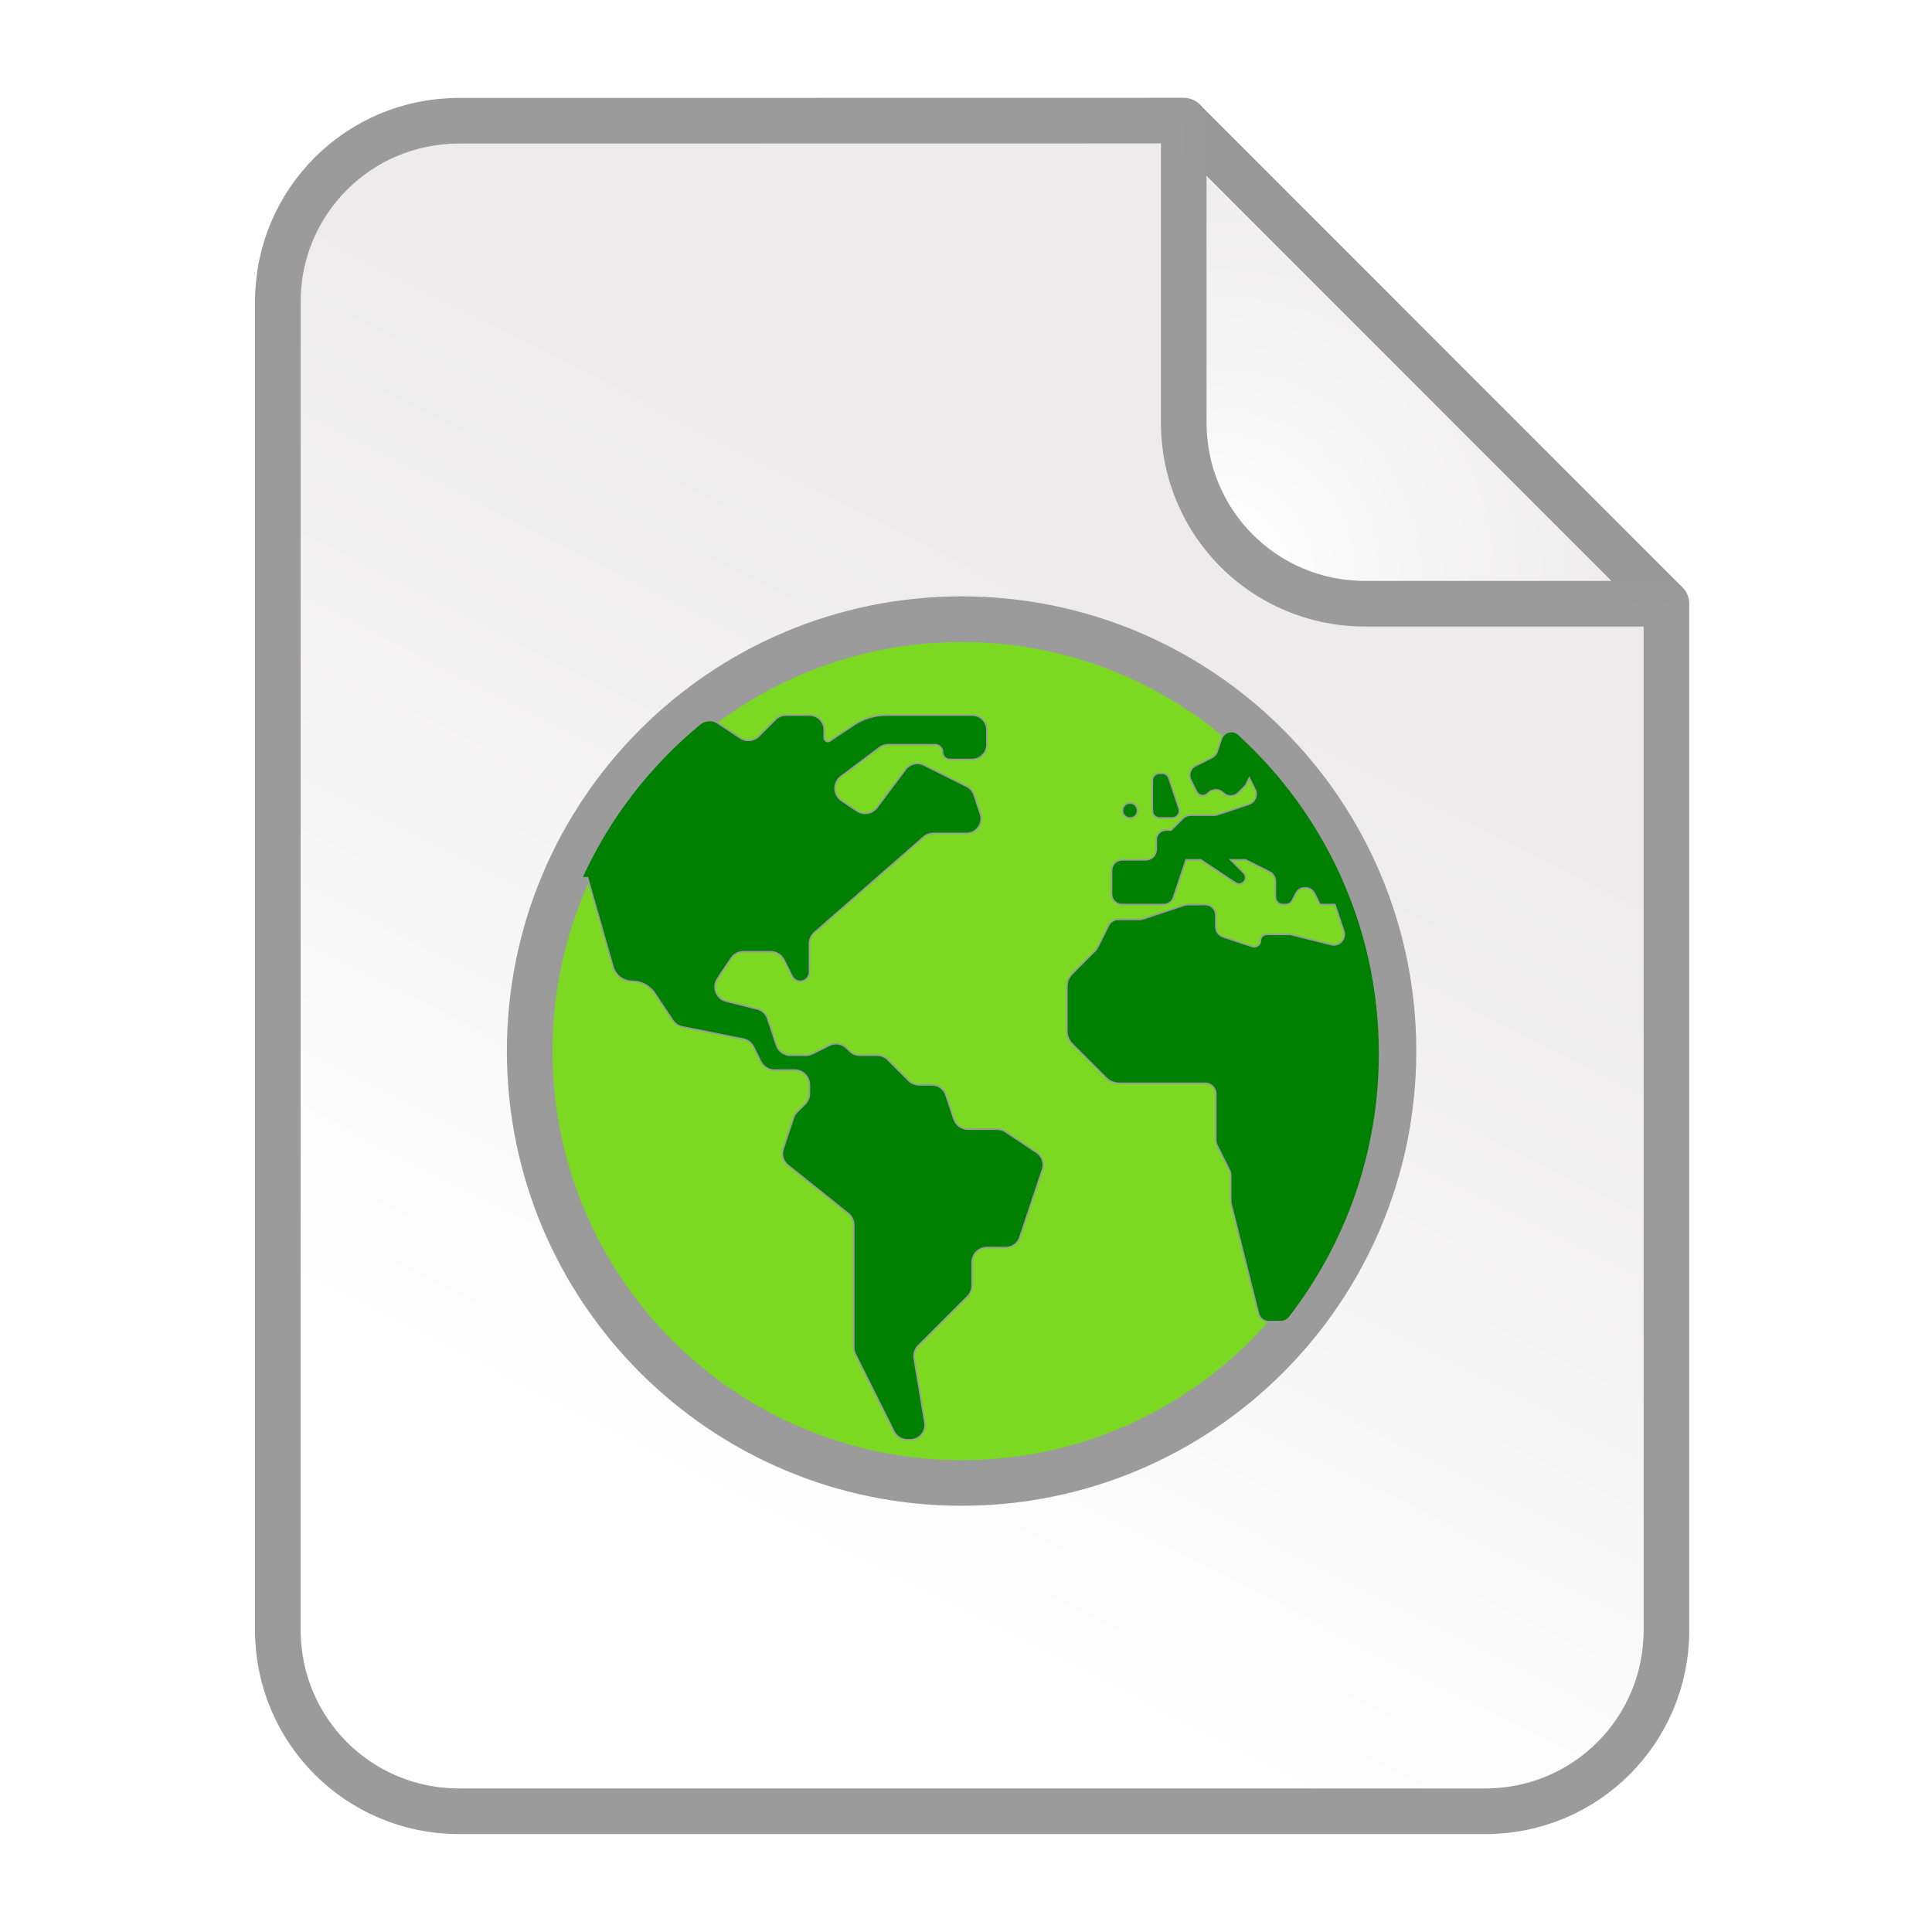
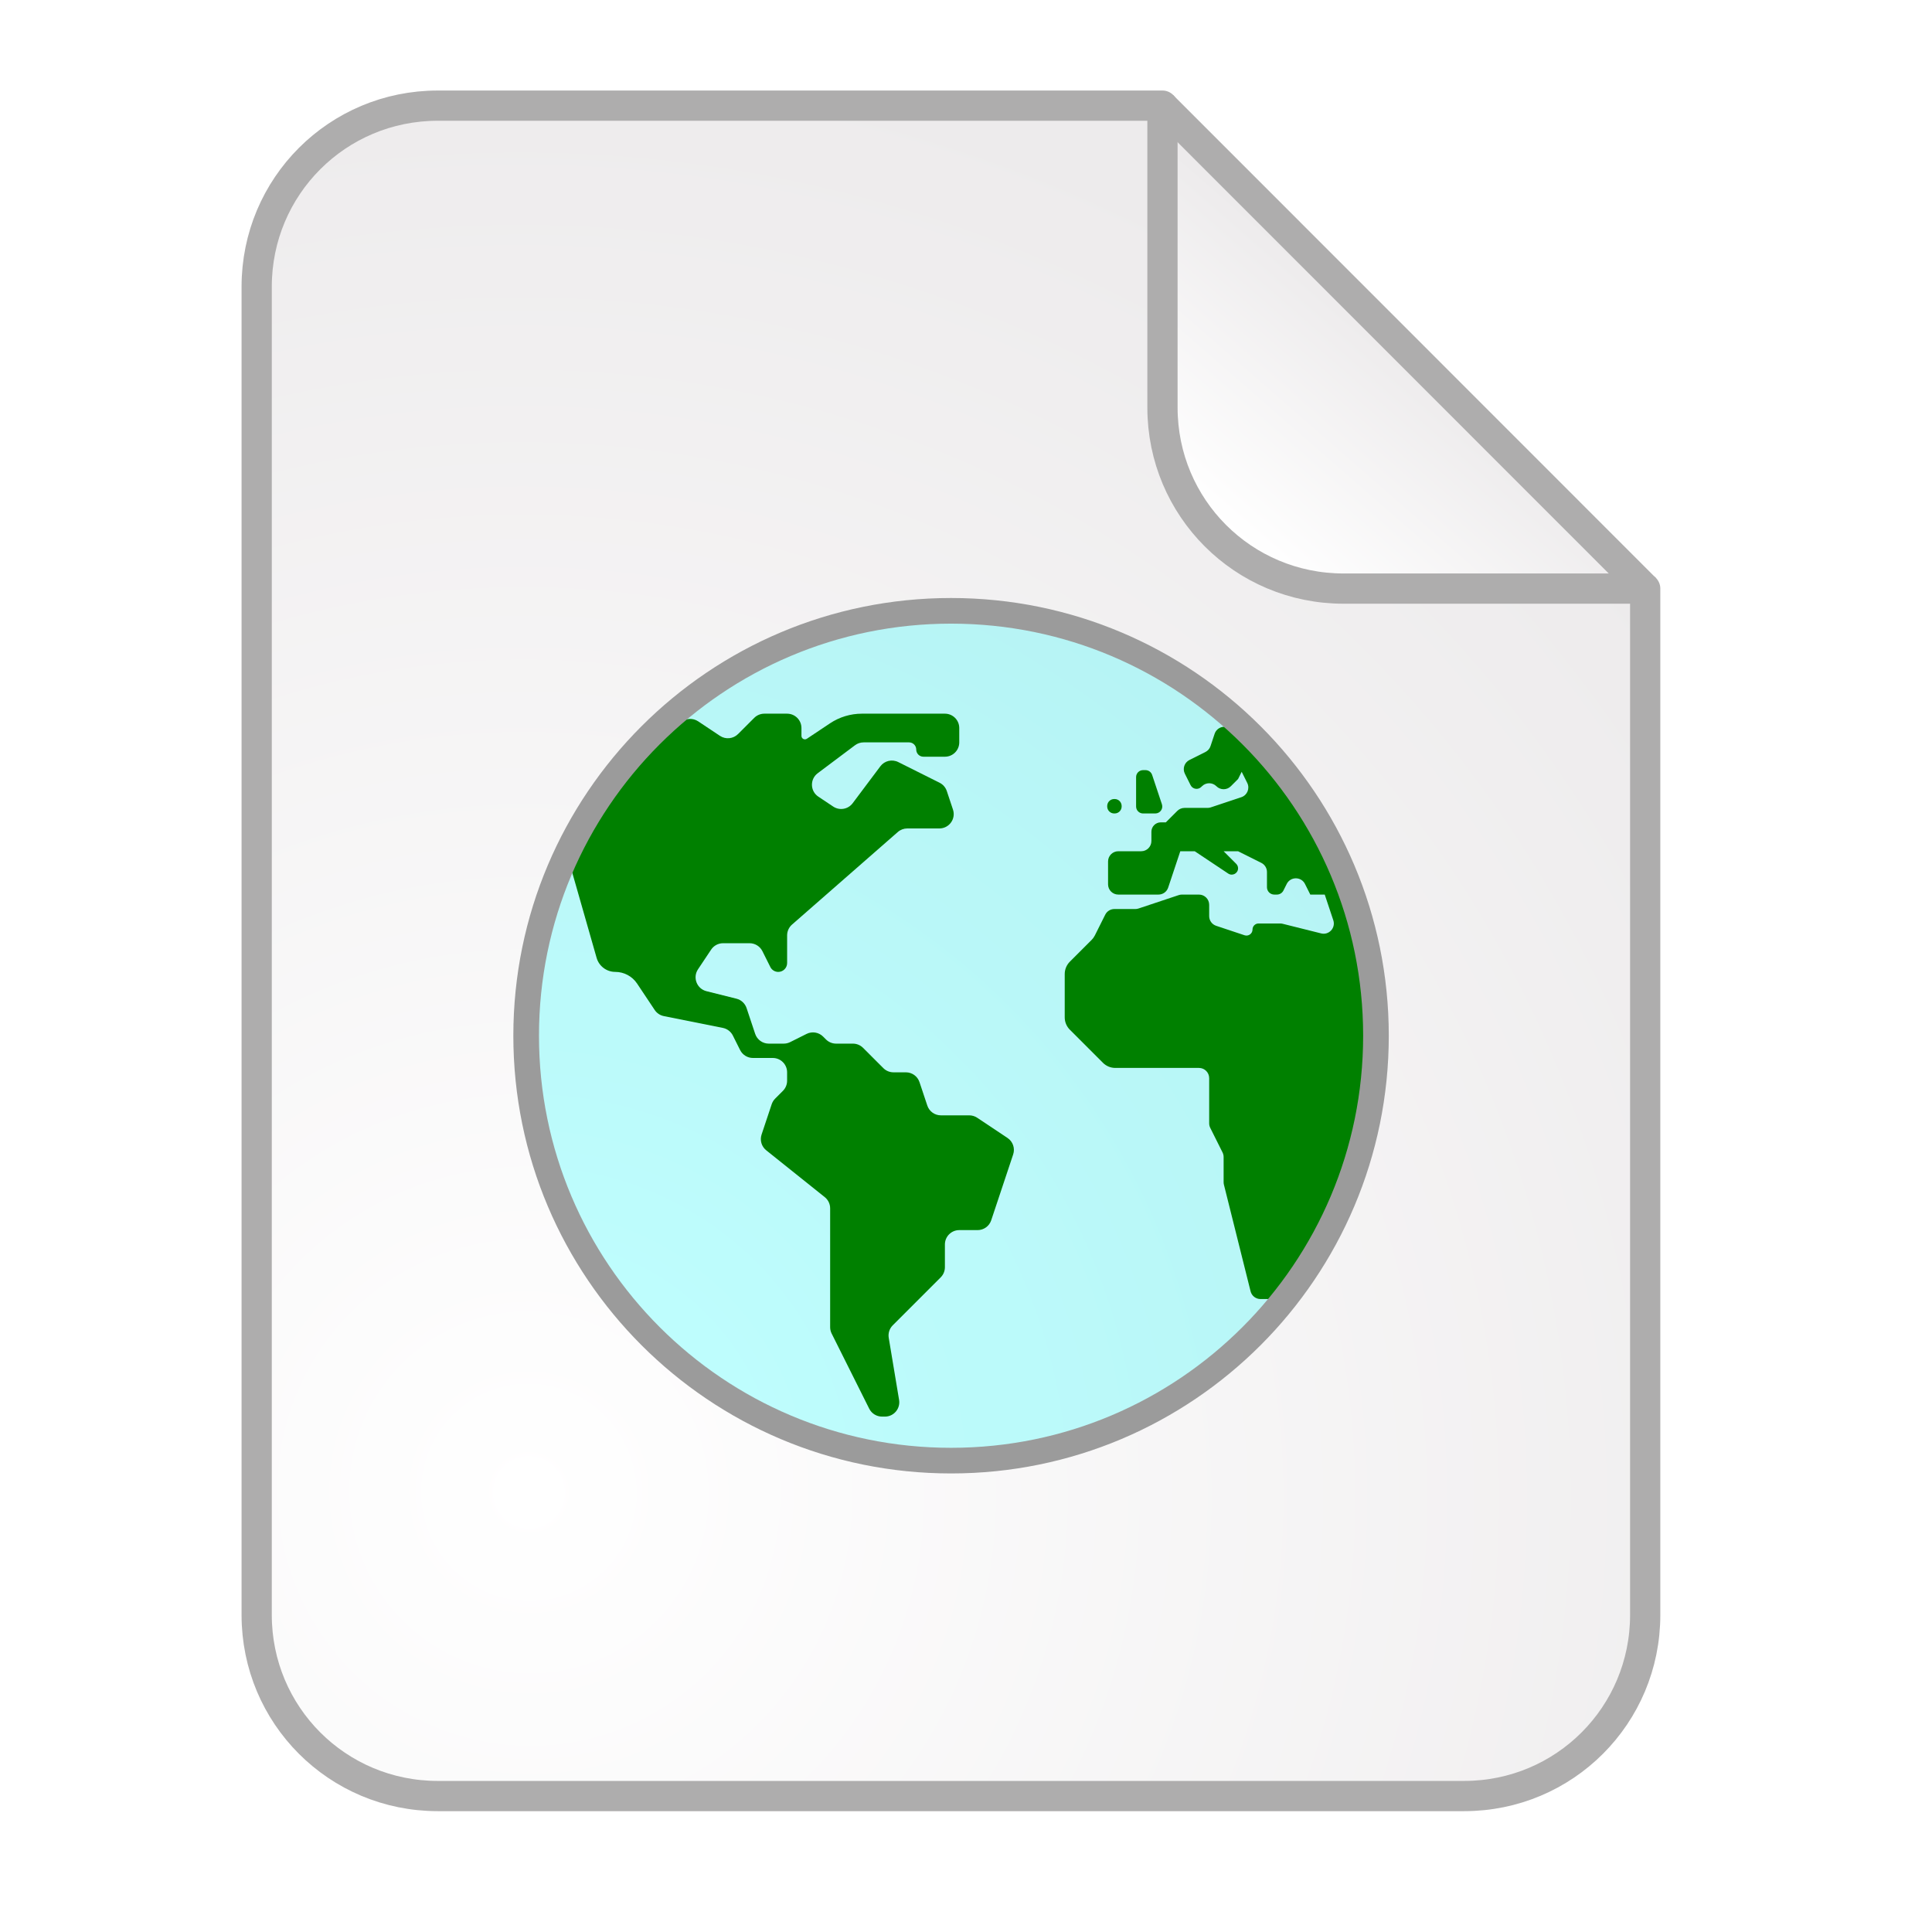
<svg xmlns="http://www.w3.org/2000/svg" xmlns:xlink="http://www.w3.org/1999/xlink" width="128" height="128" viewBox="0 0 33.867 33.867" version="1.1" id="svg2634">
  <defs id="defs2628">
-     <linearGradient id="linearGradient5326">
-       <stop style="stop-color:#ffffff;stop-opacity:1" offset="0" id="stop5322" />
-       <stop style="stop-color:#ccccff;stop-opacity:0.501" offset="1" id="stop5324" />
-     </linearGradient>
    <linearGradient id="linearGradient15413">
      <stop id="stop15409" offset="0" style="stop-color:#ffffff;stop-opacity:1" />
      <stop id="stop15411" offset="1" style="stop-color:#ecf6ff;stop-opacity:1" />
    </linearGradient>
    <linearGradient gradientTransform="matrix(0.2645833,0,0,0.2645833,83.1508,137.5565)" xlink:href="#linearGradient6044" id="linearGradient6056" x1="82" y1="30" x2="-68.742" y2="262.239" gradientUnits="userSpaceOnUse" />
    <linearGradient id="linearGradient6044">
      <stop style="stop-color:#ffffff;stop-opacity:1" offset="0" id="stop6040" />
      <stop style="stop-color:#c9e4ff;stop-opacity:1" offset="1" id="stop6042" />
    </linearGradient>
-     <linearGradient xlink:href="#linearGradient6044" id="linearGradient68" gradientUnits="userSpaceOnUse" gradientTransform="matrix(0.2750733,0,0,0.2750733,109.6321,133.8365)" x1="82" y1="30" x2="-68.742" y2="262.239" />
    <linearGradient xlink:href="#linearGradient6044" id="linearGradient918" gradientUnits="userSpaceOnUse" gradientTransform="matrix(0.2750733,0,0,0.2750733,109.6321,133.8365)" x1="82" y1="30" x2="-68.742" y2="262.239" />
    <linearGradient xlink:href="#linearGradient15413" id="linearGradient15407" x1="95.028" y1="84.356" x2="71.876" y2="113.655" gradientUnits="userSpaceOnUse" />
-     <radialGradient xlink:href="#linearGradient5326" id="radialGradient4239" gradientUnits="userSpaceOnUse" gradientTransform="matrix(1.938601,-0.4124931,0.4162354,1.956188,-7.538052,-235.8983)" cx="18.282" cy="111.009" fx="18.282" fy="111.009" r="6.35" />
+     <radialGradient xlink:href="#linearGradient3178" id="radialGradient4239" gradientUnits="userSpaceOnUse" gradientTransform="matrix(1.938601,-0.4124931,0.4162354,1.956188,-7.538052,-235.8983)" cx="18.282" cy="111.009" fx="18.282" fy="111.009" r="6.35" />
+     <linearGradient xlink:href="#linearGradient3178" id="linearGradient5179" x1="80.318" y1="-34.653" x2="81.78" y2="-36.33" gradientUnits="userSpaceOnUse" />
+     <linearGradient xlink:href="#linearGradient15413" id="linearGradient977" gradientUnits="userSpaceOnUse" x1="123.291" y1="141.457" x2="140.7" y2="141.457" />
    <linearGradient id="linearGradient1040">
      <stop id="stop1036" offset="0" style="stop-color:#ffdd9c;stop-opacity:1" />
      <stop id="stop1038" offset="1" style="stop-color:#ffff9c;stop-opacity:1" />
    </linearGradient>
-     <linearGradient id="linearGradient2285">
-       <stop id="stop2281" style="stop-color:#999999;stop-opacity:0.98" offset="0" />
-       <stop id="stop2283" style="stop-color:#666666;stop-opacity:1" offset="1" />
-     </linearGradient>
-     <linearGradient id="linearGradient2279">
-       <stop offset="0" style="stop-color:#ffffff;stop-opacity:1" id="stop2275" />
-       <stop offset="1" style="stop-color:#1a1a1a;stop-opacity:1" id="stop2277" />
-     </linearGradient>
-     <radialGradient r="2.038" fy="82.473" fx="24.122" cy="82.473" cx="24.122" gradientTransform="matrix(1.862228,-0.1366137,0.1372704,1.87118,-4.073895,-131.5232)" gradientUnits="userSpaceOnUse" id="radialGradient1813" xlink:href="#linearGradient3178" />
-     <linearGradient y2="141.457" x2="140.7" y1="141.457" x1="123.291" gradientUnits="userSpaceOnUse" id="linearGradient1817" xlink:href="#linearGradient1040" />
-     <linearGradient gradientTransform="translate(88.61608,50.9507)" xlink:href="#linearGradient15413" id="linearGradient15544" gradientUnits="userSpaceOnUse" x1="95.028" y1="84.356" x2="71.876" y2="113.655" />
-     <linearGradient gradientUnits="userSpaceOnUse" y2="-33.78" x2="79.769" y1="-26.118" x1="75.865" id="linearGradient2853" xlink:href="#linearGradient3178" gradientTransform="matrix(4.992782,0,0,4.992782,-365.1746,168.9548)" />
+     <linearGradient xlink:href="#linearGradient1040" id="linearGradient972" x1="86.244" y1="-46.876" x2="89.258" y2="-53.727" gradientUnits="userSpaceOnUse" gradientTransform="matrix(0.6641745,0,0,0.6641745,16.70847,2.20906)" />
+     <radialGradient xlink:href="#linearGradient15413" id="radialGradient36302-7" cx="91.077" cy="-48.847" fx="91.077" fy="-48.847" r="6.346" gradientUnits="userSpaceOnUse" gradientTransform="matrix(0.5715326,0,0,0.5715326,25.78242,-2.628257)" />
    <linearGradient id="linearGradient3178">
      <stop style="stop-color:#ffffff;stop-opacity:1" offset="0" id="stop3174" />
      <stop style="stop-color:#edebec;stop-opacity:1" offset="1" id="stop3176" />
    </linearGradient>
-     <radialGradient r="2.038" fy="82.473" fx="24.122" cy="82.473" cx="24.122" gradientTransform="matrix(1.862228,-0.1366137,0.1372704,1.87118,26.29872,-185.4982)" gradientUnits="userSpaceOnUse" id="radialGradient2903" xlink:href="#linearGradient3178" />
-     <linearGradient y2="-33.78" x2="79.769" y1="-26.118" x1="75.865" gradientTransform="translate(2.591364,-5.5920936e-6)" gradientUnits="userSpaceOnUse" id="linearGradient2905" xlink:href="#linearGradient3178" />
-     <linearGradient gradientTransform="matrix(0.4654813,0,0,0.4654156,455.2389,-76.64064)" gradientUnits="userSpaceOnUse" xlink:href="#linearGradient8385" id="linearGradient3002" y2="413.045" x2="-666.116" y1="525.908" x1="-553.27" />
-     <linearGradient id="linearGradient8385">
-       <stop offset="0" style="stop-color:#999999;stop-opacity:1" id="stop8387" />
-       <stop offset="1" style="stop-color:#999999;stop-opacity:1" id="stop8389" />
+     <linearGradient id="linearGradient8385-3">
+       <stop id="stop8387-0" style="stop-color:#000000;stop-opacity:1" offset="0" />
+       <stop id="stop8389-4" style="stop-color:#ffffff;stop-opacity:1" offset="1" />
    </linearGradient>
-     <linearGradient gradientTransform="matrix(0.4654813,0,0,0.4654156,455.2389,-76.64064)" gradientUnits="userSpaceOnUse" xlink:href="#linearGradient830" id="linearGradient3005" y2="525.908" x2="-553.27" y1="413.045" x1="-666.117" />
-     <linearGradient id="linearGradient830">
-       <stop id="stop826" style="stop-color:#ffffff;stop-opacity:1" offset="0" />
-       <stop id="stop828" style="stop-color:#666666;stop-opacity:1" offset="1" />
+     <linearGradient x1="-553.27" y1="525.908" x2="-666.116" y2="413.045" id="linearGradient3002-4-0" xlink:href="#linearGradient8385-3" gradientUnits="userSpaceOnUse" gradientTransform="matrix(0.99884,0,0,0.998699,689.0077,-388.8438)" />
+     <linearGradient id="linearGradient1462">
+       <stop id="stop1458" style="stop-color:#000000;stop-opacity:1" offset="0" />
+       <stop id="stop1460" style="stop-color:#000000;stop-opacity:1" offset="1" />
    </linearGradient>
-     <linearGradient gradientTransform="matrix(0.1539054,0,0,0.1538837,124.1766,29.81841)" gradientUnits="userSpaceOnUse" xlink:href="#linearGradient2279" id="linearGradient3005-1" y2="525.908" x2="-553.27" y1="413.045" x1="-666.117" />
-     <linearGradient gradientTransform="matrix(0.1539054,0,0,0.1538837,124.1766,29.81841)" gradientUnits="userSpaceOnUse" xlink:href="#linearGradient2285" id="linearGradient3002-8" y2="413.045" x2="-666.116" y1="525.908" x1="-553.27" />
-     <linearGradient id="linearGradient8385-3">
-       <stop offset="0" style="stop-color:#000000;stop-opacity:1" id="stop8387-0" />
-       <stop offset="1" style="stop-color:#ffffff;stop-opacity:1" id="stop8389-4" />
+     <linearGradient y2="141.457" x2="140.7" y1="141.457" x1="123.291" gradientUnits="userSpaceOnUse" id="linearGradient4237" xlink:href="#linearGradient1808-2" />
+     <linearGradient id="linearGradient1808-2">
+       <stop style="stop-color:#ffffff;stop-opacity:1" offset="0" id="stop1804-5" />
+       <stop style="stop-color:#ccccff;stop-opacity:0.51" offset="1" id="stop1806-4" />
    </linearGradient>
-     <linearGradient gradientTransform="matrix(0.99884,0,0,0.998699,689.0077,-388.8438)" gradientUnits="userSpaceOnUse" xlink:href="#linearGradient8385-3" id="linearGradient3002-4" y2="413.045" x2="-666.116" y1="525.908" x1="-553.27" />
-     <linearGradient xlink:href="#linearGradient1040" id="linearGradient36335" x1="86.244" y1="-46.876" x2="89.258" y2="-53.727" gradientUnits="userSpaceOnUse" />
+     <radialGradient gradientTransform="matrix(0.5715326,0,0,0.5715326,25.78242,-2.628257)" gradientUnits="userSpaceOnUse" r="6.346" fy="-48.847" fx="91.077" cy="-48.847" cx="91.077" id="radialGradient36302-7-6" xlink:href="#linearGradient15413" />
+     <linearGradient gradientTransform="matrix(0.99884,0,0,0.998699,689.0077,-388.8438)" gradientUnits="userSpaceOnUse" xlink:href="#linearGradient1462" id="linearGradient3002-4-0-0" y2="413.045" x2="-666.116" y1="525.908" x1="-553.27" />
+     <radialGradient gradientTransform="matrix(0.5715326,0,0,0.5715326,25.78242,-2.628257)" gradientUnits="userSpaceOnUse" r="6.346" fy="-48.847" fx="91.077" cy="-48.847" cx="91.077" id="radialGradient36302-7-7" xlink:href="#linearGradient15413" />
+     <radialGradient gradientUnits="userSpaceOnUse" r="6.346" fy="-48.847" fx="91.077" cy="-48.847" cx="91.077" id="radialGradient36302" xlink:href="#linearGradient15413" gradientTransform="matrix(0.5539086,0,0,0.5539086,27.38757,-3.489144)" />
+     <radialGradient gradientTransform="matrix(0.5715326,0,0,0.5715326,25.78242,-2.628257)" gradientUnits="userSpaceOnUse" r="6.346" fy="-48.847" fx="91.077" cy="-48.847" cx="91.077" id="radialGradient36302-7-3" xlink:href="#linearGradient15413" />
+     <radialGradient r="6.346" fy="-48.847" fx="91.077" cy="-48.847" cx="91.077" gradientTransform="matrix(0.5715326,0,0,0.5715326,30.11848,-1.746015)" gradientUnits="userSpaceOnUse" id="radialGradient1055-4" xlink:href="#linearGradient15413" />
+     <radialGradient gradientTransform="matrix(0.5715326,0,0,0.5715326,25.78242,-2.628257)" gradientUnits="userSpaceOnUse" r="6.346" fy="-48.847" fx="91.077" cy="-48.847" cx="91.077" id="radialGradient36302-7-4" xlink:href="#linearGradient15413" />
+     <radialGradient xlink:href="#linearGradient15413" id="radialGradient36302-7-6-6" cx="91.077" cy="-48.847" fx="91.077" fy="-48.847" r="6.346" gradientUnits="userSpaceOnUse" gradientTransform="matrix(0.5715326,0,0,0.5715326,25.78242,-2.628257)" />
+     <radialGradient xlink:href="#linearGradient15413" id="radialGradient36302-7-7-6" cx="91.077" cy="-48.847" fx="91.077" fy="-48.847" r="6.346" gradientUnits="userSpaceOnUse" gradientTransform="matrix(0.5715326,0,0,0.5715326,25.78242,-2.628257)" />
+     <radialGradient gradientTransform="matrix(0.5539086,0,0,0.5539086,27.38757,-3.489144)" xlink:href="#linearGradient15413" id="radialGradient36302-2" cx="91.077" cy="-48.847" fx="91.077" fy="-48.847" r="6.346" gradientUnits="userSpaceOnUse" />
+     <radialGradient gradientTransform="matrix(0.5715326,0,0,0.5715326,25.78242,-2.628257)" gradientUnits="userSpaceOnUse" r="6.346" fy="-48.847" fx="91.077" cy="-48.847" cx="91.077" id="radialGradient36302-7-9" xlink:href="#linearGradient15413" />
+     <radialGradient gradientTransform="matrix(0.5715326,0,0,0.5715326,25.78242,-2.628257)" gradientUnits="userSpaceOnUse" r="6.346" fy="-48.847" fx="91.077" cy="-48.847" cx="91.077" id="radialGradient36302-7-1" xlink:href="#linearGradient15413" />
+     <linearGradient xlink:href="#linearGradient1373" id="linearGradient1403" gradientUnits="userSpaceOnUse" gradientTransform="matrix(0.02378999,-0.00245374,0.00245374,0.02378999,47.71954,-31.21626)" x1="1142.588" y1="62.713" x2="1280.895" y2="200.874" />
+     <linearGradient id="linearGradient1373">
+       <stop style="stop-color:#343434;stop-opacity:1" offset="0" id="stop1369" />
+       <stop style="stop-color:#4d4d4d;stop-opacity:1" offset="1" id="stop1371" />
+     </linearGradient>
+     <linearGradient xlink:href="#linearGradient4663-8-4" id="linearGradient1405" gradientUnits="userSpaceOnUse" x1="1327.594" y1="230.862" x2="1324.91" y2="89.862" gradientTransform="matrix(2.6597682e-4,0.02391472,0.02391472,-2.6597682e-4,73.58915,-60.38333)" />
+     <linearGradient id="linearGradient4663-8-4">
+       <stop id="stop4665-6-3" style="stop-color:#5596ea;stop-opacity:1" offset="0" />
+       <stop id="stop4667-8-0" style="stop-color:#5596ea;stop-opacity:0" offset="1" />
+     </linearGradient>
+     <radialGradient gradientTransform="matrix(0.5598317,0,0,0.5598317,26.77498,-3.126685)" gradientUnits="userSpaceOnUse" r="6.346" fy="-48.847" fx="91.077" cy="-48.847" cx="91.077" id="radialGradient36302-7-0" xlink:href="#linearGradient15413" />
+     <radialGradient gradientTransform="matrix(0.5715326,0,0,0.5715326,25.78242,-2.628257)" gradientUnits="userSpaceOnUse" r="6.346" fy="-48.847" fx="91.077" cy="-48.847" cx="91.077" id="radialGradient36302-7-71" xlink:href="#linearGradient15413" />
+     <radialGradient gradientTransform="matrix(0.5715326,0,0,0.5715326,25.78242,-2.628257)" gradientUnits="userSpaceOnUse" r="6.346" fy="-48.847" fx="91.077" cy="-48.847" cx="91.077" id="radialGradient36302-7-60" xlink:href="#linearGradient15413" />
  </defs>
  <g id="layer1" transform="translate(-82.55,-136.1333)">
    <g id="g849">
      <g id="g4250" transform="matrix(2,0,0,2,-56.03907,215.1337)">
-         <g transform="matrix(0.5,0,0,0.5,25.42817,-107.5668)" id="layer1-16">
-           <g id="g849-6">
-             <g transform="matrix(2,0,0,2,-56.03907,215.1337)" id="g4250-2">
-               <text xml:space="preserve" style="font-style:normal;font-weight:normal;font-size:5.292px;line-height:1.25;font-family:sans-serif;letter-spacing:0px;word-spacing:0px;fill:#000000;fill-opacity:1;stroke:none;stroke-width:0.264;stroke-miterlimit:4;stroke-dasharray:none;stroke-opacity:1" x="79.209" y="-31.665" id="text905">
-                 <tspan id="tspan903" x="79.209" y="-27.157" style="stroke-width:0.264" />
-               </text>
-               <path style="opacity:1;fill:url(#radialGradient2903);fill-opacity:1;stroke:none;stroke-width:0.529;stroke-linecap:round;stroke-linejoin:round;stroke-miterlimit:4;stroke-dasharray:none;stroke-opacity:1" d="m 86.337,-34.209 -4.077,-4.078 v 2.491 c 0,0.879 0.708,1.587 1.588,1.587 z" id="path1768" />
-               <path transform="matrix(0.2645833,0,0,0.2645833,49.45272,-73.75221)" style="fill:url(#linearGradient1817);fill-opacity:1;stroke:#989899;stroke-width:1.512;stroke-linecap:butt;stroke-linejoin:miter;stroke-miterlimit:4;stroke-dasharray:none;stroke-opacity:1" d="m 123.999,133.456 c 5.372,5.374 10.663,10.667 15.994,16" id="path1809" />
-               <path id="path4200-1" d="m 75.909,-38.442 c -0.879,0 -1.588,0.708 -1.588,1.587 v 11.642 c 0,0.879 0.708,1.588 1.588,1.588 h 8.996 c 0.879,0 1.587,-0.708 1.587,-1.588 v -8.996 h -2.644 c -0.879,0 -1.587,-0.708 -1.587,-1.588 v -2.646 z" style="opacity:1;fill:url(#linearGradient2905);fill-opacity:1;stroke:#999999;stroke-width:0.4;stroke-linecap:round;stroke-linejoin:round;stroke-miterlimit:4;stroke-dasharray:none;stroke-opacity:0.98" />
-               <g style="stroke-width:1.409;stroke-miterlimit:4;stroke-dasharray:none" transform="matrix(0.9937261,0,0,0.9937261,9.015915,-53.01304)" id="g1114" />
-               <g transform="matrix(0.5,0,0,0.5,28.01954,-107.5669)" id="layer1-16-4" style="stroke-width:0.8;stroke-miterlimit:4;stroke-dasharray:none" />
-               <g id="g1634" transform="matrix(0.01600898,0,0,0.01600898,62.09535,-20.62385)" style="fill:#338000;fill-opacity:1;stroke:#9b9b9b;stroke-width:0.853;stroke-miterlimit:4;stroke-dasharray:none;stroke-opacity:1">
-                 <g id="g1632" transform="matrix(1.164578,0,0,1.164578,838.3496,-898.9645)" style="fill:#338000;fill-opacity:1;stroke:#9b9b9b;stroke-width:0.733;stroke-miterlimit:4;stroke-dasharray:none;stroke-opacity:1">
-                   <circle style="fill:#7bd921;fill-opacity:1;stroke:#9b9b9b;stroke-width:21.455;stroke-miterlimit:4;stroke-dasharray:none;stroke-opacity:1" cx="1283.828" cy="-643.051" r="203.034" id="circle1622" transform="translate(-1026.505,896.6199)" />
-                   <path style="fill:#008000;fill-opacity:1;stroke:#9b9b9b;stroke-width:0.733;stroke-miterlimit:4;stroke-dasharray:none;stroke-opacity:1" d="m 354.787,125.291 4.745,14.236 c 0.73,2.191 -0.9,4.454 -3.21,4.454 h -5.923 c -1.869,0 -3.384,-1.515 -3.384,-3.384 V 126.36 c 0,-1.869 1.515,-3.384 3.384,-3.384 h 1.178 c 1.457,0.001 2.75,0.934 3.21,2.315 z" id="path1624" />
-                   <path style="fill:#008000;fill-opacity:1;stroke:#9b9b9b;stroke-width:0.733;stroke-miterlimit:4;stroke-dasharray:none;stroke-opacity:1" d="m 340.014,140.364 v 0.233 c 0,1.869 -1.515,3.384 -3.384,3.384 h -0.233 c -1.869,0 -3.384,-1.515 -3.384,-3.384 v -0.233 c 0,-1.869 1.515,-3.384 3.384,-3.384 h 0.233 c 1.869,0 3.384,1.515 3.384,3.384 z" id="path1626" />
-                   <path style="fill:#008000;fill-opacity:1;stroke:#9b9b9b;stroke-width:0.733;stroke-miterlimit:4;stroke-dasharray:none;stroke-opacity:1" d="m 379.476,106.776 -1.986,5.96 c -0.415,1.246 -1.309,2.275 -2.483,2.862 l -7.741,3.87 c -2.445,1.223 -3.437,4.196 -2.214,6.642 l 2.775,5.55 c 0.99,1.98 3.628,2.408 5.194,0.843 l 0.319,-0.319 c 1.933,-1.933 5.068,-1.933 7.001,0 v 0 c 1.933,1.933 5.068,1.933 7.001,0 l 3.5,-3.5 1.75,-3.5 2.698,5.396 c 1.347,2.695 -0.004,5.958 -2.862,6.911 l -14.826,4.942 c -0.504,0.168 -1.034,0.254 -1.566,0.254 h -11.147 c -1.313,0 -2.572,0.522 -3.5,1.45 l -5.551,5.551 h -2.451 c -2.513,0 -4.551,2.037 -4.551,4.551 v 4.502 c 0,2.734 -2.217,4.95 -4.95,4.95 h -11.103 c -2.734,0 -4.95,2.217 -4.95,4.95 v 11.103 c 0,2.734 2.217,4.95 4.95,4.95 h 19.486 c 2.131,0 4.023,-1.364 4.696,-3.385 l 5.873,-17.619 h 7.001 l 16.235,10.824 c 2.038,1.358 4.768,-0.103 4.768,-2.552 v 0 c 0,-0.813 -0.323,-1.593 -0.898,-2.168 l -6.103,-6.103 h 7.001 l 11.266,5.633 c 1.677,0.839 2.737,2.552 2.737,4.428 v 7.384 c 0,1.965 1.593,3.559 3.559,3.559 h 1.242 c 1.348,0 2.58,-0.761 3.183,-1.967 l 1.59,-3.179 c 1.824,-3.649 7.031,-3.649 8.856,0 l 2.573,5.146 h 7.001 l 4.149,12.448 c 1.236,3.706 -2.108,7.316 -5.897,6.368 l -18.665,-4.666 c -0.393,-0.098 -0.796,-0.148 -1.201,-0.148 h -10.461 c -1.62,0 -2.933,1.313 -2.933,2.933 v 0 c 0,2.002 -1.961,3.415 -3.86,2.782 l -13.759,-4.586 c -2.022,-0.674 -3.385,-2.566 -3.385,-4.696 v -5.484 c 0,-2.734 -2.217,-4.95 -4.95,-4.95 h -8.248 c -0.532,0 -1.06,0.086 -1.566,0.254 l -19.479,6.493 c -0.504,0.168 -1.034,0.254 -1.566,0.254 h -10.14 c -1.875,0 -3.59,1.059 -4.428,2.737 l -5.018,10.038 c -0.407,0.813 -0.941,1.556 -1.585,2.199 l -10.553,10.553 c -1.587,1.587 -2.478,3.738 -2.478,5.982 v 20.996 c 0,2.243 0.892,4.395 2.478,5.982 l 16.047,16.047 c 1.587,1.587 3.738,2.478 5.982,2.478 h 40.554 c 2.734,0 4.95,2.217 4.95,4.95 v 21.886 c 0,0.769 0.179,1.526 0.523,2.214 l 5.956,11.912 c 0.343,0.687 0.523,1.445 0.523,2.214 v 12.22 c 0,0.405 0.05,0.808 0.148,1.201 l 12.917,51.668 c 0.551,2.204 2.531,3.75 4.803,3.75 h 5.775 c 1.554,0 3.031,-0.71 3.982,-1.939 26.547,-34.314 42.386,-77.335 42.386,-124.079 0,-59.457 -25.585,-112.916 -66.315,-150.046 -2.65,-2.418 -6.925,-1.29 -8.059,2.116 z" id="path1628" />
-                   <path style="fill:#008000;fill-opacity:1;stroke:#9b9b9b;stroke-width:0.733;stroke-miterlimit:4;stroke-dasharray:none;stroke-opacity:1" d="m 253.737,285.545 -3.784,-11.351 c -0.946,-2.839 -3.603,-4.754 -6.596,-4.754 h -6.014 c -1.844,0 -3.613,-0.732 -4.916,-2.036 l -9.833,-9.833 c -1.304,-1.304 -3.073,-2.036 -4.916,-2.036 h -8.145 c -1.844,0 -3.613,-0.732 -4.916,-2.036 l -1.373,-1.373 c -2.116,-2.116 -5.349,-2.641 -8.026,-1.303 l -7.956,3.978 c -0.965,0.484 -2.03,0.734 -3.108,0.734 h -7.254 c -2.993,0 -5.65,-1.916 -6.596,-4.754 l -4.161,-12.483 c -0.752,-2.255 -2.604,-3.97 -4.909,-4.546 l -14.537,-3.634 c -4.665,-1.166 -6.766,-6.601 -4.098,-10.602 l 6.369,-9.554 c 1.29,-1.935 3.461,-3.095 5.785,-3.095 h 12.841 c 2.634,0 5.041,1.488 6.219,3.843 l 3.843,7.688 c 0.728,1.455 2.216,2.375 3.843,2.375 v 0 c 2.373,0 4.297,-1.925 4.297,-4.297 v -13.41 c 0,-2.005 0.866,-3.912 2.374,-5.233 l 51.282,-44.872 c 1.268,-1.109 2.894,-1.72 4.578,-1.72 h 15.552 c 4.746,0 8.097,-4.65 6.596,-9.151 l -2.991,-8.975 c -0.583,-1.749 -1.837,-3.196 -3.487,-4.021 l -20.045,-10.022 c -3.006,-1.503 -6.656,-0.642 -8.672,2.047 L 217.553,139.026 c -2.214,2.952 -6.348,3.661 -9.419,1.613 l -7.21,-4.807 c -3.991,-2.66 -4.153,-8.468 -0.315,-11.347 l 18.095,-13.572 c 1.204,-0.903 2.667,-1.39 4.172,-1.39 h 22.017 c 1.92,0 3.476,1.556 3.476,3.476 v 0 c 0,1.92 1.556,3.476 3.476,3.476 h 10.428 c 3.839,0 6.953,-3.113 6.953,-6.953 v -6.953 c 0,-3.839 -3.113,-6.953 -6.953,-6.953 h -40.25 c -5.491,0 -10.859,1.625 -15.427,4.671 l -11.24,7.493 c -1.116,0.744 -2.613,-0.056 -2.613,-1.398 v -3.813 c 0,-3.839 -3.113,-6.953 -6.953,-6.953 h -11.026 c -1.844,0 -3.613,0.732 -4.916,2.036 l -7.838,7.839 c -2.344,2.344 -6.015,2.707 -8.773,0.869 L 142.702,99.335 c -2.597,-1.731 -6.007,-1.522 -8.418,0.46 C 110.662,119.23 91.552,143.921 78.724,172.096 h 2.776 l 11.958,41.851 c 1.153,4.037 4.842,6.82 9.04,6.82 v 0 c 4.256,0 8.232,2.127 10.592,5.669 l 8.529,12.794 c 1.023,1.534 2.614,2.599 4.421,2.961 l 28.605,5.721 c 2.104,0.421 3.896,1.79 4.855,3.708 l 3.51,7.021 c 1.178,2.356 3.585,3.843 6.219,3.843 h 9.608 c 3.839,0 6.953,3.113 6.953,6.953 v 4.074 c 0,1.844 -0.732,3.613 -2.036,4.916 l -3.756,3.756 c -0.764,0.764 -1.338,1.694 -1.68,2.718 l -4.901,14.702 c -0.922,2.764 -0.022,5.808 2.253,7.628 l 28.369,22.696 c 1.65,1.32 2.609,3.317 2.609,5.428 v 57.593 c 0,1.079 0.251,2.143 0.734,3.108 l 18.202,36.406 c 1.178,2.356 3.585,3.843 6.219,3.843 h 1.401 c 4.297,0 7.564,-3.858 6.857,-8.096 l -5.015,-30.092 c -0.369,-2.215 0.354,-4.472 1.942,-6.06 l 23.244,-23.244 c 1.304,-1.304 2.036,-3.073 2.036,-4.916 v -11.029 c 0,-3.839 3.113,-6.953 6.953,-6.953 h 8.895 c 2.993,0 5.65,-1.916 6.596,-4.754 l 10.642,-31.925 c 0.992,-2.974 -0.13,-6.246 -2.74,-7.984 l -14.689,-9.792 c -1.142,-0.762 -2.485,-1.168 -3.856,-1.168 h -13.741 c -2.987,0.007 -5.644,-1.908 -6.59,-4.747 z" id="path1630" />
-                 </g>
-               </g>
+         <g id="g975" transform="matrix(1.000001,0,0,0.9999985,-0.1868046,-0.1323374)">
+           <path id="path1999" d="m 83.824,-34.286 -4.077,-4.078 v 2.491 c 0,0.879 0.708,1.587 1.587,1.587 z" style="opacity:1;fill:url(#linearGradient5179);fill-opacity:1.0;stroke:none;stroke-width:0.529;stroke-linecap:round;stroke-linejoin:round;stroke-miterlimit:4;stroke-dasharray:none;stroke-opacity:1" />
+           <path transform="matrix(0.2645833,0,0,0.2645833,46.86136,-73.7522)" style="fill:url(#linearGradient977);fill-opacity:1;stroke:#aeadad;stroke-width:1;stroke-linecap:butt;stroke-linejoin:miter;stroke-miterlimit:4;stroke-dasharray:none;stroke-opacity:1" d="m 123.999,133.456 c 5.372,5.374 10.663,10.667 15.994,16" id="path4196" />
+           <path style="opacity:1;fill:url(#radialGradient4239);fill-opacity:1;stroke:#aeadad;stroke-width:0.265;stroke-linecap:round;stroke-linejoin:round;stroke-miterlimit:4;stroke-dasharray:none;stroke-opacity:1" d="m 73.318,-38.442 c -0.879,0 -1.587,0.708 -1.587,1.587 v 11.642 c 0,0.879 0.708,1.587 1.587,1.587 h 8.996 c 0.879,0 1.587,-0.708 1.587,-1.587 v -8.996 h -2.644 c -0.879,0 -1.587,-0.708 -1.587,-1.587 v -2.646 z" id="path4200" />
+         </g>
+         <g id="g1634" transform="matrix(0.01434823,0,0,0.01434823,79.02739,-22.23972)" style="fill:#338000;fill-opacity:1;stroke:#9b9b9b;stroke-width:0.853;stroke-miterlimit:4;stroke-dasharray:none;stroke-opacity:1">
+           <g id="g1632" transform="matrix(1.164578,0,0,1.164578,838.3496,-898.9645)" style="fill:#338000;fill-opacity:1;stroke:#9b9b9b;stroke-width:0.733;stroke-miterlimit:4;stroke-dasharray:none;stroke-opacity:1" />
+         </g>
+         <g transform="matrix(0.5,0,0,0.5,9.208213,-112.2512)" id="layer1-0" />
+         <g transform="matrix(0.5,0,0,0.5,51.23674,-108.4929)" id="layer1-5">
+           <g style="fill:#338000;fill-opacity:1;stroke:none;stroke-width:0.853;stroke-miterlimit:4;stroke-dasharray:none;stroke-opacity:1" transform="matrix(0.03105667,0,0,0.03105667,17.4436,174.9564)" id="g1634-6">
+             <g style="fill:#338000;fill-opacity:1;stroke:none;stroke-width:0.733;stroke-miterlimit:4;stroke-dasharray:none;stroke-opacity:1" transform="matrix(1.164578,0,0,1.164578,838.3496,-898.9645)" id="g1632-1">
+               <circle transform="translate(-1026.505,896.6199)" id="circle1622" r="203.034" cy="-643.051" cx="1283.828" style="fill:#00ffff;fill-opacity:0.249;stroke:none;stroke-width:21.455;stroke-miterlimit:4;stroke-dasharray:none;stroke-opacity:1" />
+               <path id="path1624" d="m 354.787,125.291 4.745,14.236 c 0.73,2.191 -0.9,4.454 -3.21,4.454 h -5.923 c -1.869,0 -3.384,-1.515 -3.384,-3.384 V 126.36 c 0,-1.869 1.515,-3.384 3.384,-3.384 h 1.178 c 1.457,0.001 2.75,0.934 3.21,2.315 z" style="fill:#008000;fill-opacity:1;stroke:none;stroke-width:0.733;stroke-miterlimit:4;stroke-dasharray:none;stroke-opacity:1" />
+               <path id="path1626" d="m 340.014,140.364 v 0.233 c 0,1.869 -1.515,3.384 -3.384,3.384 h -0.233 c -1.869,0 -3.384,-1.515 -3.384,-3.384 v -0.233 c 0,-1.869 1.515,-3.384 3.384,-3.384 h 0.233 c 1.869,0 3.384,1.515 3.384,3.384 z" style="fill:#008000;fill-opacity:1;stroke:none;stroke-width:0.733;stroke-miterlimit:4;stroke-dasharray:none;stroke-opacity:1" />
+               <path id="path1628" d="m 385.074,105.376 -1.986,5.96 c -0.415,1.246 -1.309,2.275 -2.483,2.862 l -7.741,3.87 c -2.445,1.223 -3.437,4.196 -2.214,6.642 l 2.775,5.55 c 0.99,1.98 3.628,2.408 5.194,0.843 l 0.319,-0.319 c 1.933,-1.933 5.068,-1.933 7.001,0 v 0 c 1.933,1.933 5.068,1.933 7.001,0 l 3.5,-3.5 1.75,-3.5 2.698,5.396 c 1.347,2.695 -0.004,5.958 -2.862,6.911 l -14.826,4.942 c -0.504,0.168 -1.034,0.254 -1.566,0.254 h -11.147 c -1.313,0 -2.572,0.522 -3.5,1.45 l -5.551,5.551 h -2.451 c -2.513,0 -4.551,2.037 -4.551,4.551 v 4.502 c 0,2.734 -2.217,4.95 -4.95,4.95 h -11.103 c -2.734,0 -4.95,2.217 -4.95,4.95 v 11.103 c 0,2.734 2.217,4.95 4.95,4.95 h 19.486 c 2.131,0 4.023,-1.364 4.696,-3.385 l 5.873,-17.619 h 7.001 l 16.235,10.824 c 2.038,1.358 4.768,-0.103 4.768,-2.552 v 0 c 0,-0.813 -0.323,-1.593 -0.898,-2.168 l -6.103,-6.103 h 7.001 l 11.266,5.633 c 1.677,0.839 2.737,2.552 2.737,4.428 v 7.384 c 0,1.965 1.593,3.559 3.559,3.559 h 1.242 c 1.348,0 2.58,-0.761 3.183,-1.967 l 1.59,-3.179 c 1.824,-3.649 7.031,-3.649 8.856,0 l 2.573,5.146 h 7.001 l 4.149,12.448 c 1.236,3.706 -2.108,7.316 -5.897,6.368 l -18.665,-4.666 c -0.393,-0.098 -0.796,-0.148 -1.201,-0.148 h -10.461 c -1.62,0 -2.933,1.313 -2.933,2.933 v 0 c 0,2.002 -1.961,3.415 -3.86,2.782 l -13.759,-4.586 c -2.022,-0.674 -3.385,-2.566 -3.385,-4.696 v -5.484 c 0,-2.734 -2.217,-4.95 -4.95,-4.95 h -8.248 c -0.532,0 -1.06,0.086 -1.566,0.254 l -19.479,6.493 c -0.504,0.168 -1.034,0.254 -1.566,0.254 h -10.14 c -1.875,0 -3.59,1.059 -4.428,2.737 l -5.018,10.038 c -0.407,0.813 -0.941,1.556 -1.585,2.199 l -10.553,10.553 c -1.587,1.587 -2.478,3.738 -2.478,5.982 v 20.996 c 0,2.243 0.892,4.395 2.478,5.982 l 16.047,16.047 c 1.587,1.587 3.738,2.478 5.982,2.478 h 40.554 c 2.734,0 4.95,2.217 4.95,4.95 v 21.886 c 0,0.769 0.179,1.526 0.523,2.214 l 5.956,11.912 c 0.343,0.687 0.523,1.445 0.523,2.214 v 12.22 c 0,0.405 0.05,0.808 0.148,1.201 l 12.917,51.668 c 0.551,2.204 2.531,3.75 4.803,3.75 h 5.775 c 1.554,0 3.031,-0.71 3.982,-1.939 26.547,-34.314 42.386,-77.335 42.386,-124.079 0,-59.457 -25.585,-112.916 -66.315,-150.046 -2.65,-2.418 -6.925,-1.29 -8.059,2.116 z" style="fill:#008000;fill-opacity:1;stroke:none;stroke-width:0.733;stroke-miterlimit:4;stroke-dasharray:none;stroke-opacity:1" />
+               <path id="path1630" d="m 245.82,285.545 -3.784,-11.351 c -0.946,-2.839 -3.603,-4.754 -6.596,-4.754 h -6.014 c -1.844,0 -3.613,-0.732 -4.916,-2.036 l -9.833,-9.833 c -1.304,-1.304 -3.073,-2.036 -4.916,-2.036 h -8.145 c -1.844,0 -3.613,-0.732 -4.916,-2.036 l -1.373,-1.373 c -2.116,-2.116 -5.349,-2.641 -8.026,-1.303 l -7.956,3.978 c -0.965,0.484 -2.03,0.734 -3.108,0.734 h -7.254 c -2.993,0 -5.65,-1.916 -6.596,-4.754 l -4.161,-12.483 c -0.752,-2.255 -2.604,-3.97 -4.909,-4.546 l -14.537,-3.634 c -4.665,-1.166 -6.766,-6.601 -4.098,-10.602 l 6.369,-9.554 c 1.29,-1.935 3.461,-3.095 5.785,-3.095 h 12.841 c 2.634,0 5.041,1.488 6.219,3.843 l 3.843,7.688 c 0.728,1.455 2.216,2.375 3.843,2.375 v 0 c 2.373,0 4.297,-1.925 4.297,-4.297 v -13.41 c 0,-2.005 0.866,-3.912 2.374,-5.233 l 51.282,-44.872 c 1.268,-1.109 2.894,-1.72 4.578,-1.72 h 15.552 c 4.746,0 8.097,-4.65 6.596,-9.151 l -2.991,-8.975 c -0.583,-1.749 -1.837,-3.196 -3.487,-4.021 l -20.045,-10.022 c -3.006,-1.503 -6.656,-0.642 -8.672,2.047 L 209.636,139.026 c -2.214,2.952 -6.348,3.661 -9.419,1.613 l -7.21,-4.807 c -3.991,-2.66 -4.153,-8.468 -0.315,-11.347 l 18.095,-13.572 c 1.204,-0.903 2.667,-1.39 4.172,-1.39 h 22.017 c 1.92,0 3.476,1.556 3.476,3.476 v 0 c 0,1.92 1.556,3.476 3.476,3.476 h 10.428 c 3.839,0 6.953,-3.113 6.953,-6.953 v -6.953 c 0,-3.839 -3.113,-6.953 -6.953,-6.953 h -40.25 c -5.491,0 -10.859,1.625 -15.427,4.671 l -11.24,7.493 c -1.116,0.744 -2.613,-0.056 -2.613,-1.398 v -3.813 c 0,-3.839 -3.113,-6.953 -6.953,-6.953 h -11.026 c -1.844,0 -3.613,0.732 -4.916,2.036 l -7.838,7.839 c -2.344,2.344 -6.015,2.707 -8.773,0.869 l -10.537,-7.024 c -2.597,-1.731 -6.007,-1.522 -8.418,0.46 C 102.744,119.23 83.635,143.921 70.806,172.096 h 2.776 l 11.958,41.851 c 1.153,4.037 4.842,6.82 9.04,6.82 v 0 c 4.256,0 8.232,2.127 10.592,5.669 l 8.529,12.794 c 1.023,1.534 2.614,2.599 4.421,2.961 l 28.605,5.721 c 2.104,0.421 3.896,1.79 4.855,3.708 l 3.51,7.021 c 1.178,2.356 3.585,3.843 6.219,3.843 h 9.608 c 3.839,0 6.953,3.113 6.953,6.953 v 4.074 c 0,1.844 -0.732,3.613 -2.036,4.916 l -3.756,3.756 c -0.764,0.764 -1.338,1.694 -1.68,2.718 l -4.901,14.702 c -0.922,2.764 -0.022,5.808 2.253,7.628 l 28.369,22.696 c 1.65,1.32 2.609,3.317 2.609,5.428 v 57.593 c 0,1.079 0.251,2.143 0.734,3.108 l 18.202,36.406 c 1.178,2.356 3.585,3.843 6.219,3.843 h 1.401 c 4.297,0 7.564,-3.858 6.857,-8.096 l -5.015,-30.092 c -0.369,-2.215 0.354,-4.472 1.942,-6.06 l 23.244,-23.244 c 1.304,-1.304 2.036,-3.073 2.036,-4.916 v -11.029 c 0,-3.839 3.113,-6.953 6.953,-6.953 h 8.895 c 2.993,0 5.65,-1.916 6.596,-4.754 l 10.642,-31.925 c 0.992,-2.974 -0.13,-6.246 -2.74,-7.984 l -14.689,-9.792 c -1.142,-0.762 -2.485,-1.168 -3.856,-1.168 h -13.741 c -2.987,0.007 -5.644,-1.908 -6.59,-4.747 z" style="fill:#008000;fill-opacity:1;stroke:none;stroke-width:0.733;stroke-miterlimit:4;stroke-dasharray:none;stroke-opacity:1" />
            </g>
+           </g>
+         </g>
+         <g id="g4626" transform="matrix(1.074437,0,0,1.074437,-5.86327,2.399816)" style="fill:none;stroke-width:0.209;stroke-miterlimit:4;stroke-dasharray:none;fill-opacity:1">
+           <g id="g1053" transform="matrix(1.00062,0,0,1.00062,-0.1750746,0.01671585)" style="fill:none;stroke-width:0.209;stroke-miterlimit:4;stroke-dasharray:none;fill-opacity:1">
+             <circle r="3.464" cy="-30.546" cx="77.836" id="path6479-5" style="opacity:1;fill:none;fill-opacity:1;fill-rule:nonzero;stroke:#9b9b9b;stroke-width:0.209;stroke-linecap:square;stroke-linejoin:miter;stroke-miterlimit:4;stroke-dasharray:none;stroke-opacity:1" />
          </g>
        </g>
      </g>
    </g>
  </g>
</svg>
